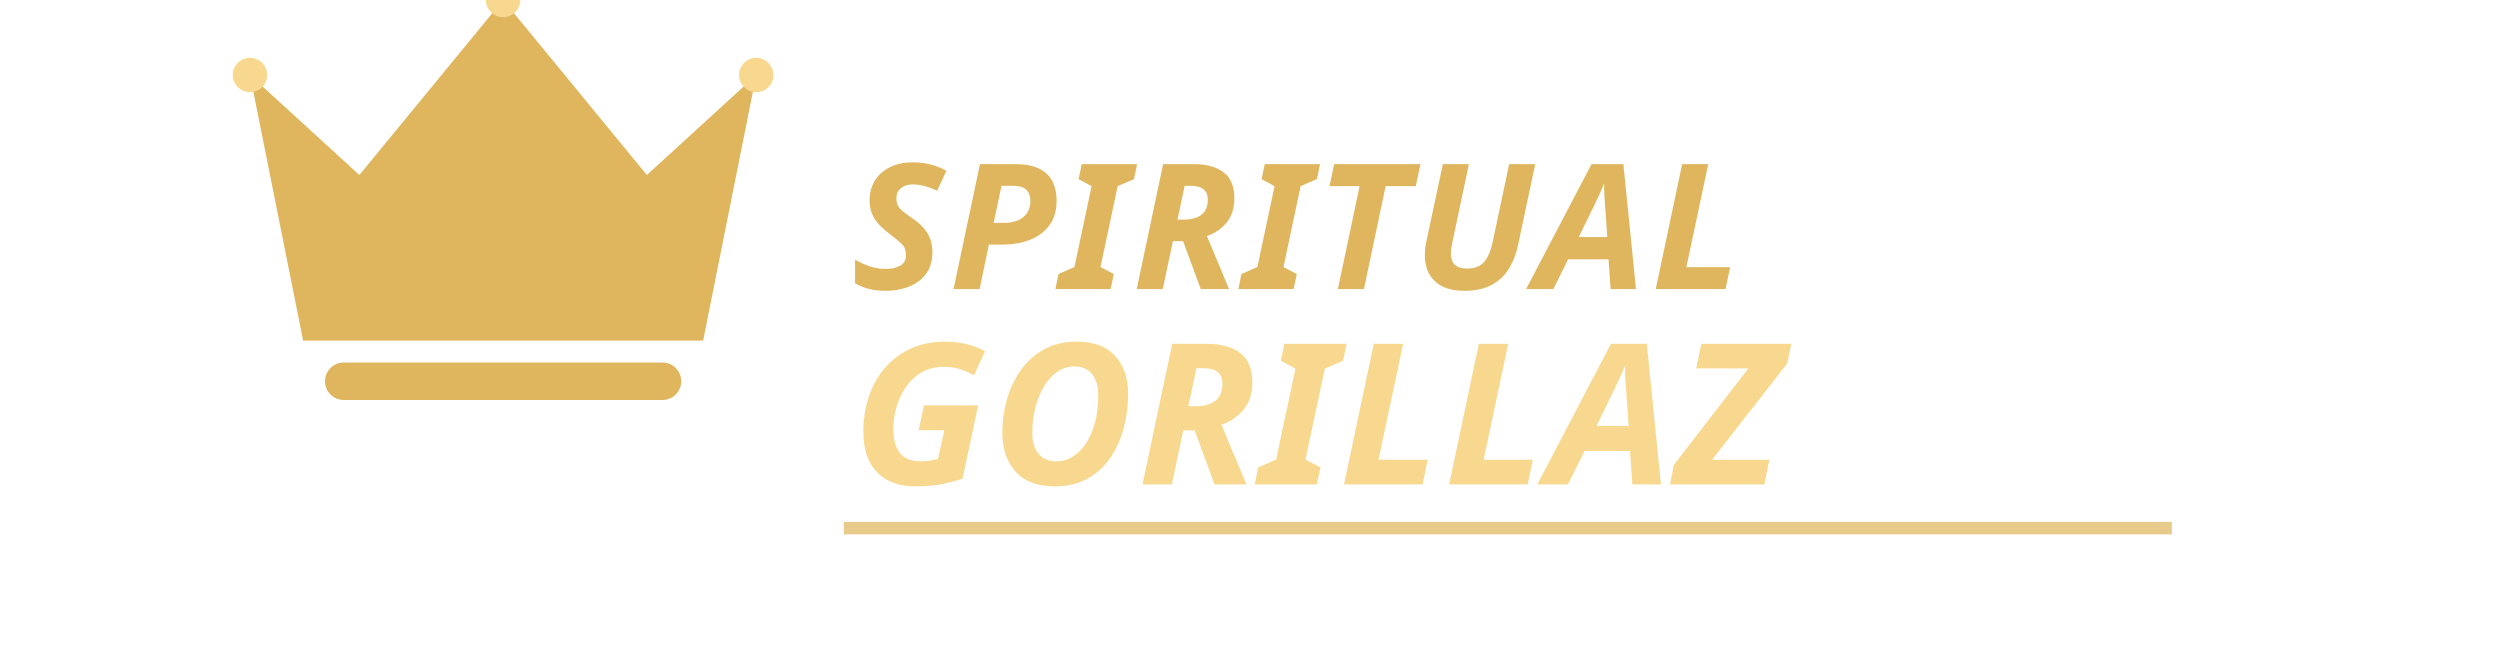
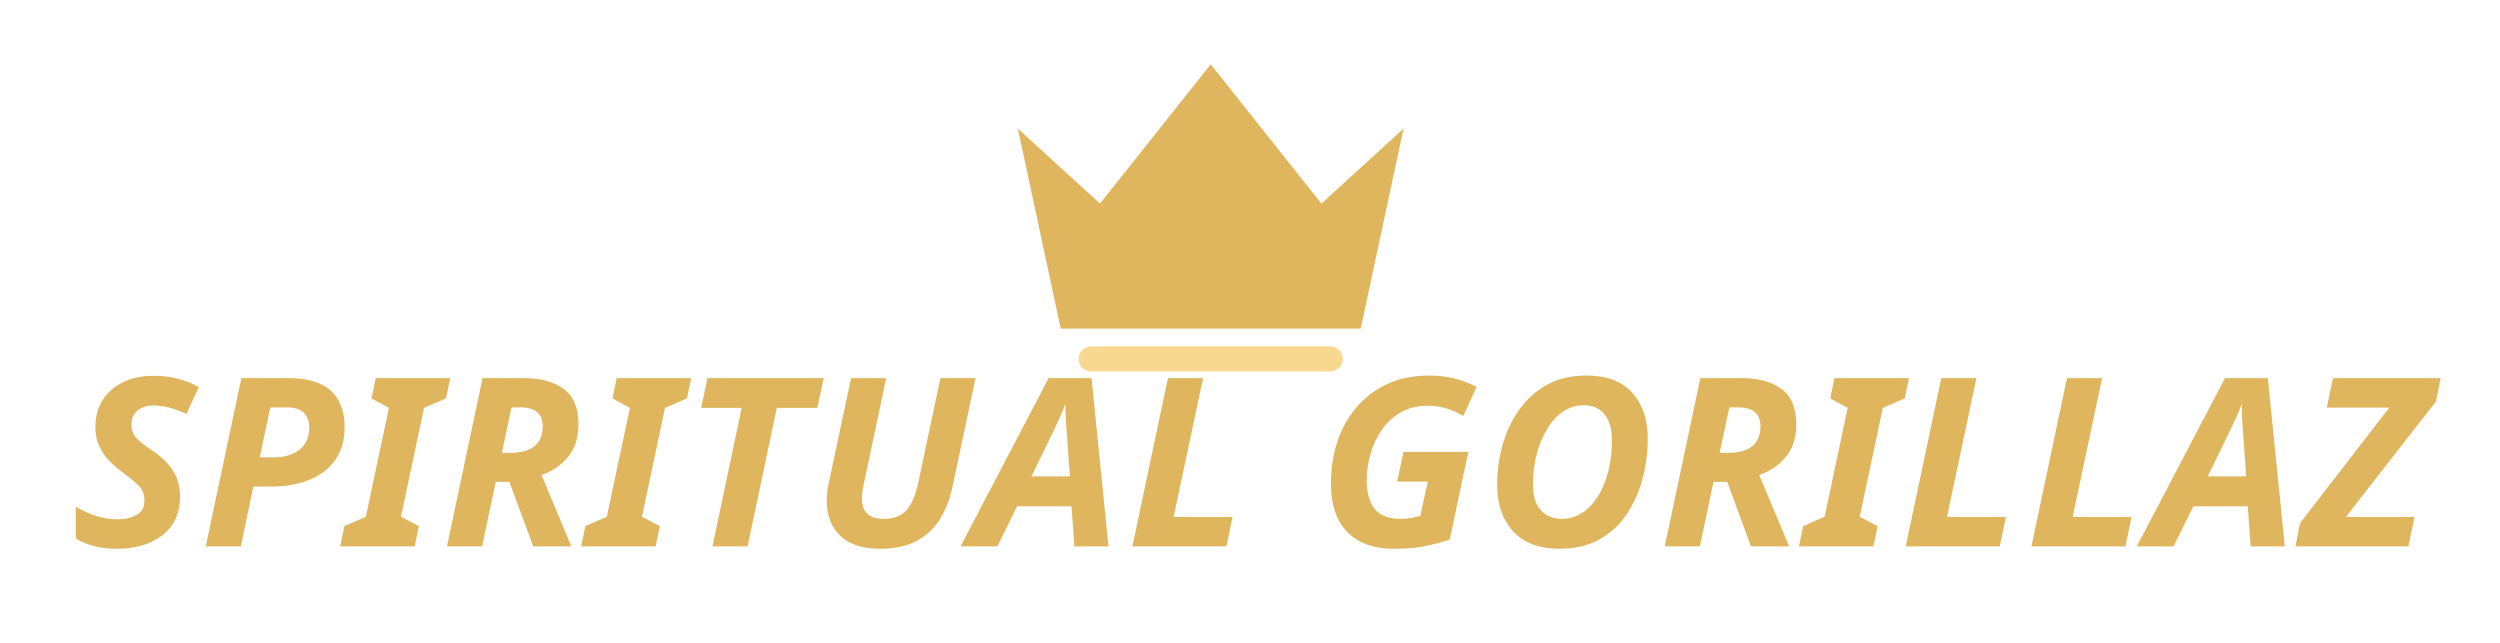
- <svg xmlns="http://www.w3.org/2000/svg" viewBox="0 0 1600 420" role="img" aria-labelledby="title desc">
-   <g fill="#dfb65e">
-     <path d="M160 48l70 64 92-112 92 112 70-64-34 170H194z" />
-     <rect x="208" y="232" width="228" height="24" rx="12" />
+ <svg xmlns="http://www.w3.org/2000/svg" viewBox="0 0 1400 360" role="img" aria-labelledby="title desc">
+   <g transform="translate(570 18)">
+     <path d="M0 54l46 42 62-78 62 78 46-42-24 112H24z" fill="#dfb65e" />
+     <rect x="34" y="176" width="148" height="14" rx="7" fill="#f7d88e" />
  </g>
-   <g fill="#f7d88e">
-     <circle cx="160" cy="48" r="11" />
-     <circle cx="322" cy="0" r="11" />
-     <circle cx="484" cy="48" r="11" />
-   </g>
-   <text x="545" y="185" fill="#dfb65e" font-family="Impact, Haettenschweiler, 'Arial Narrow Bold', 'Arial Narrow', sans-serif" font-size="112" font-style="italic" font-weight="900" letter-spacing="3">SPIRITUAL</text>
-   <text x="545" y="310" fill="#f7d88e" font-family="Impact, Haettenschweiler, 'Arial Narrow Bold', 'Arial Narrow', sans-serif" font-size="126" font-style="italic" font-weight="900" letter-spacing="2">GORILLAZ</text>
-   <path d="M540 338h850" stroke="#dfb65e" stroke-width="8" opacity=".72" />
+   <text x="700" y="306" text-anchor="middle" fill="#dfb65e" font-family="Impact, Haettenschweiler, 'Arial Narrow Bold', 'Arial Narrow', sans-serif" font-size="132" font-style="italic" font-weight="900" letter-spacing="2">SPIRITUAL GORILLAZ</text>
</svg>
